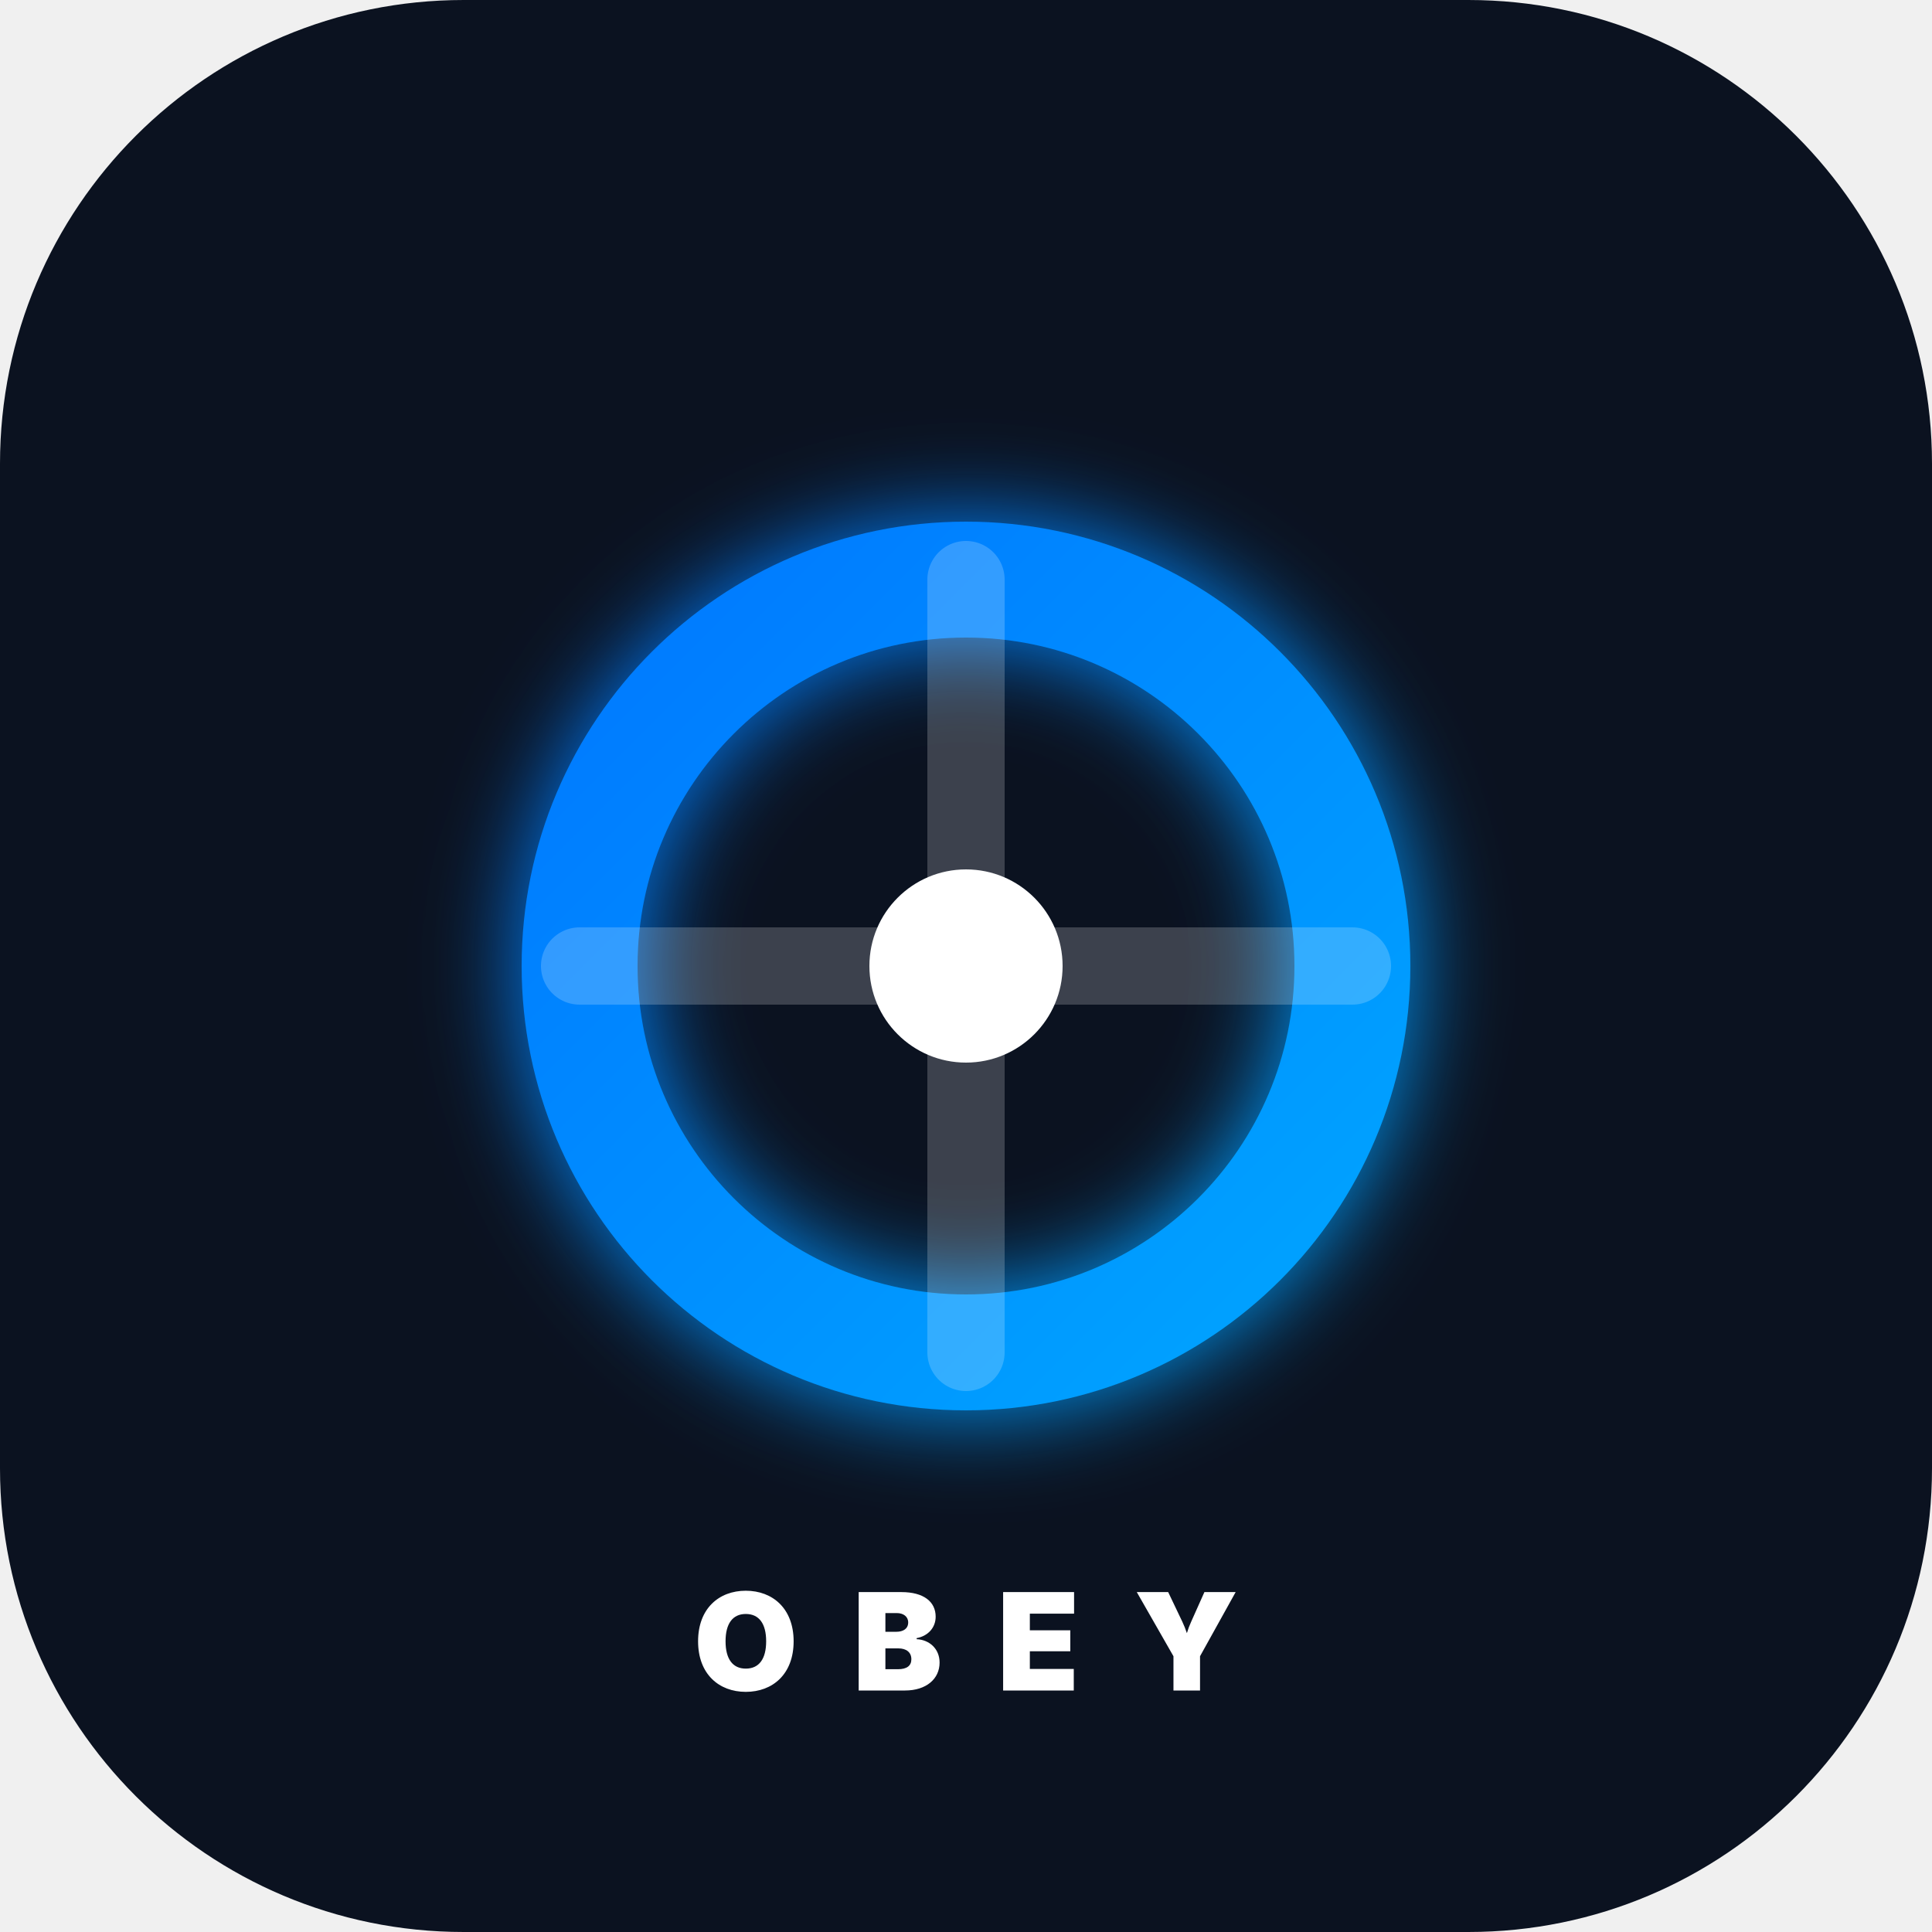
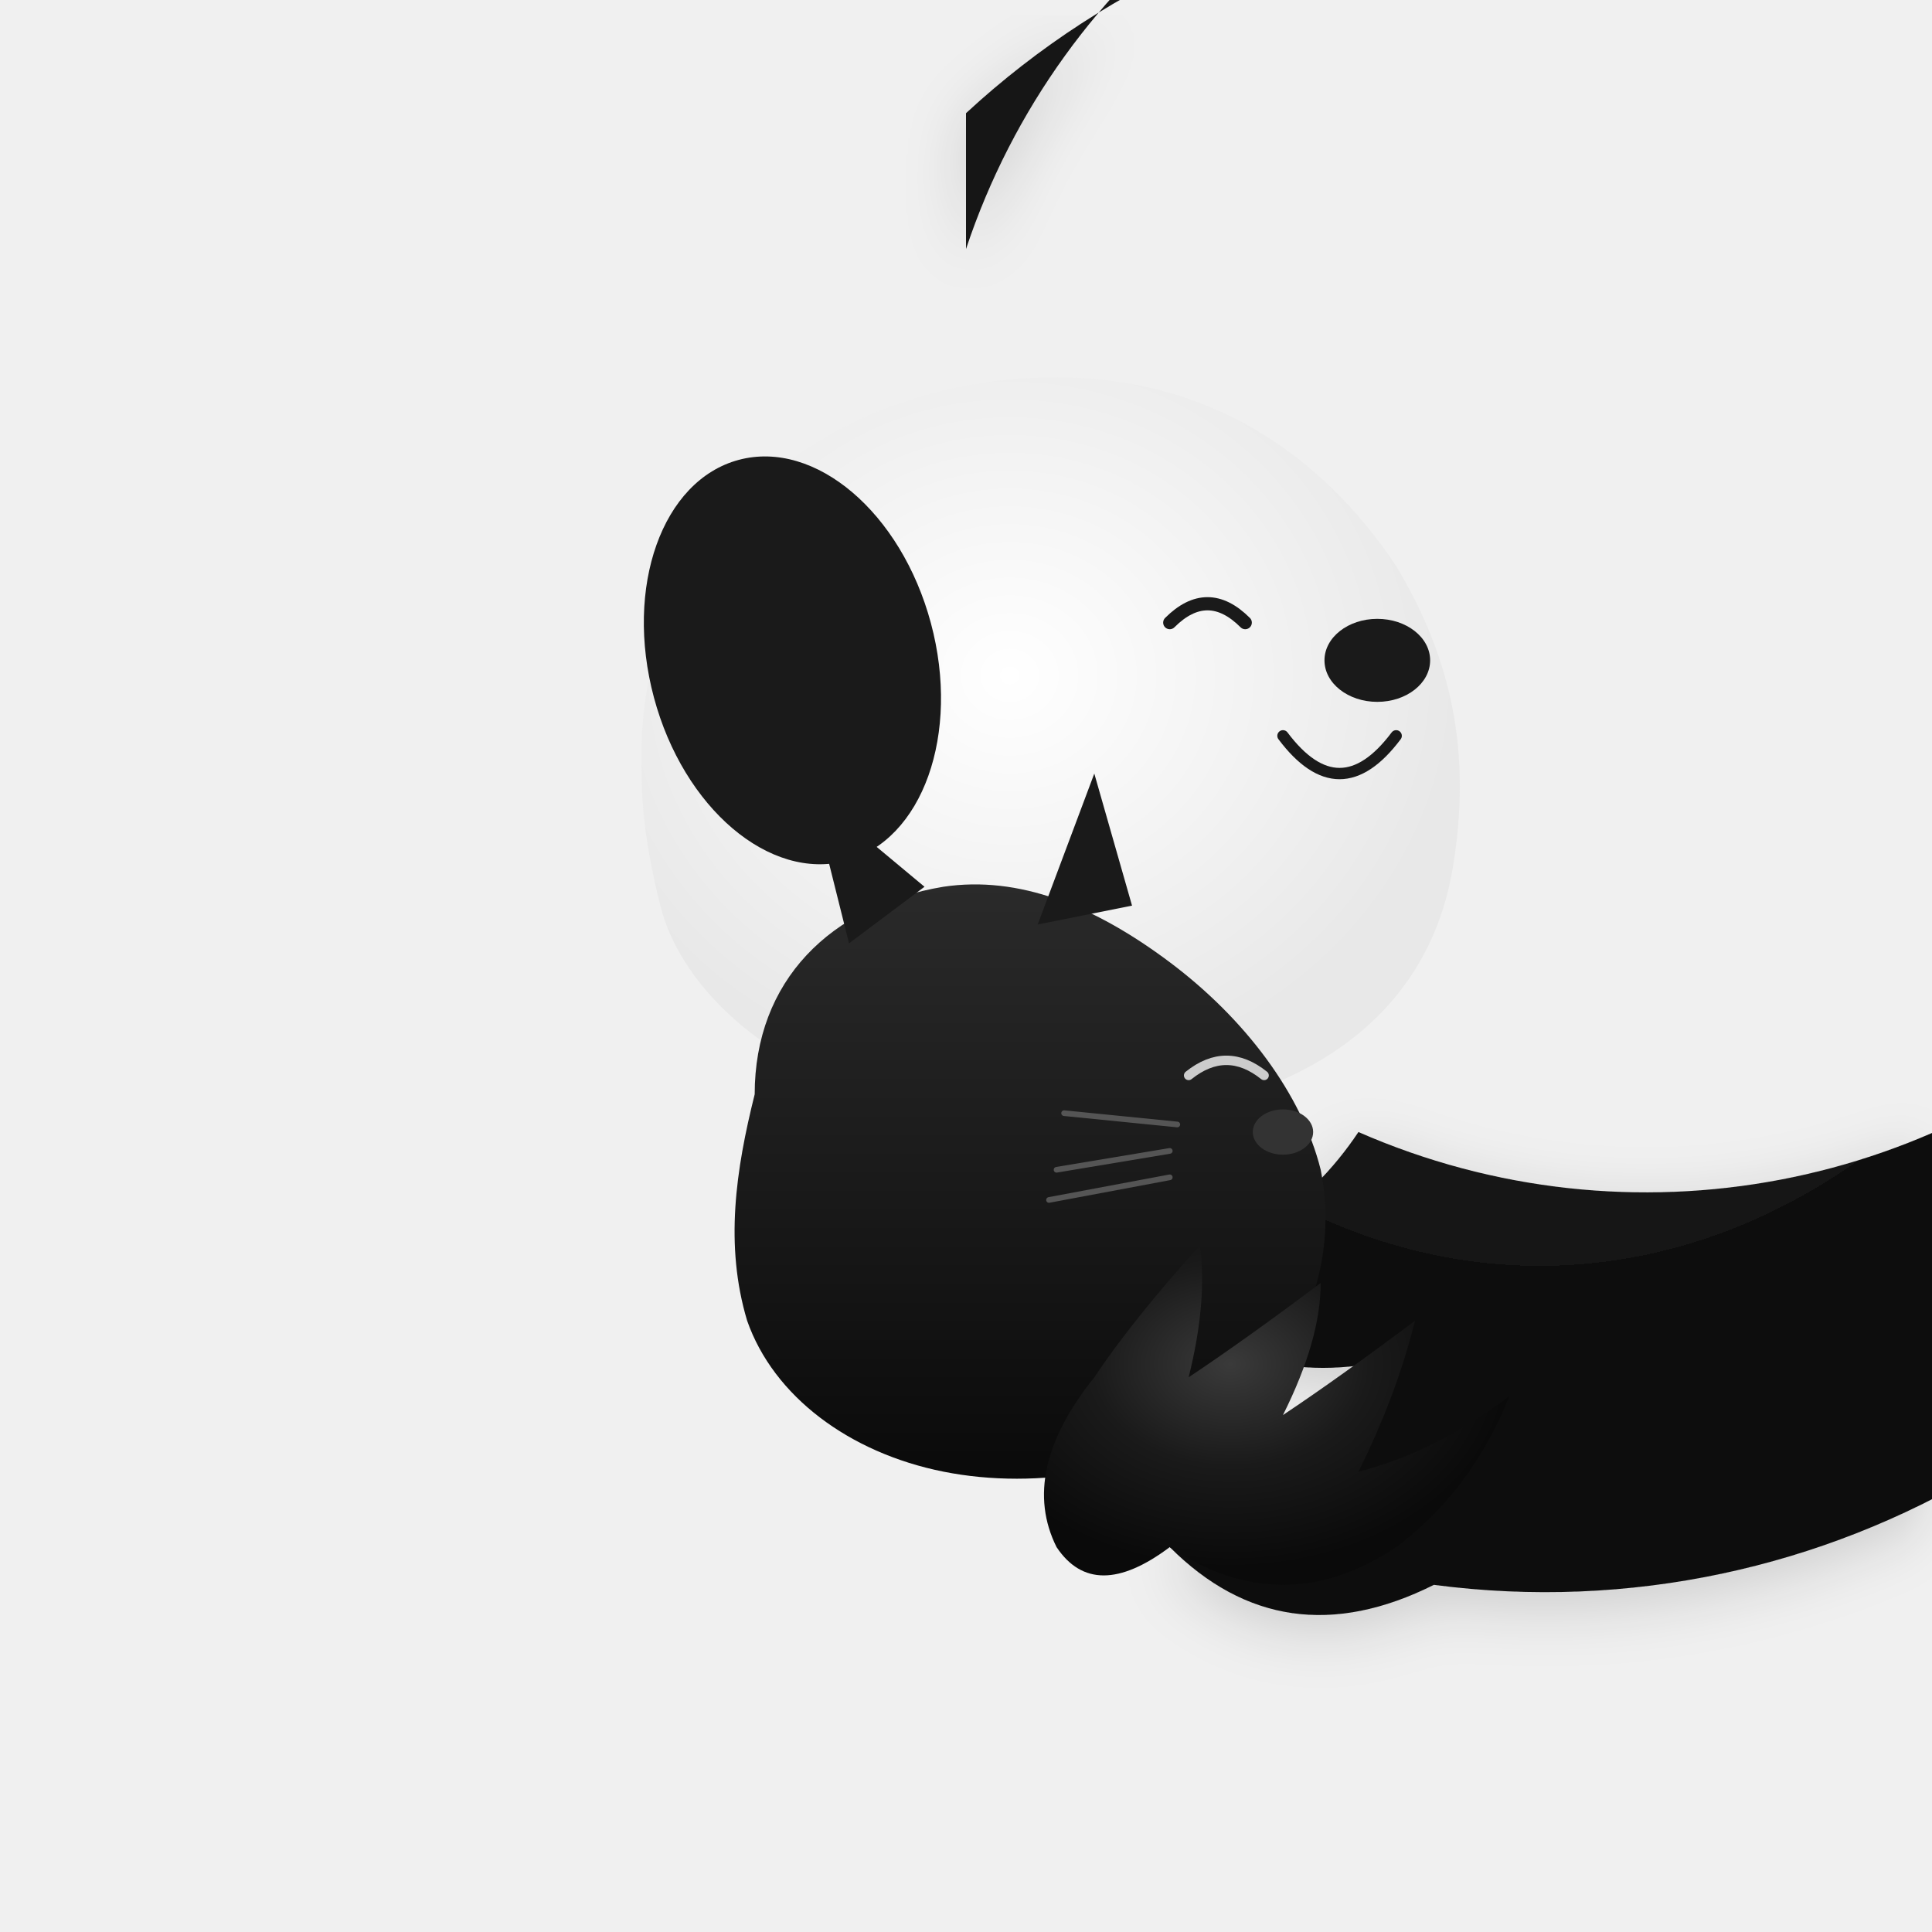
- <svg xmlns="http://www.w3.org/2000/svg" width="200" height="200" viewBox="0 0 200 200" fill="none">
+ <svg xmlns="http://www.w3.org/2000/svg" viewBox="0 0 512 512" width="512" height="512">
  <defs>
-     <linearGradient id="obey_grad" x1="0" y1="0" x2="200" y2="200" gradientUnits="userSpaceOnUse">
-       <stop stop-color="#0057FF" />
-       <stop offset="1" stop-color="#00C6FF" />
+     <radialGradient id="ringGrad" cx="40%" cy="35%" r="60%">
+       <stop offset="0%" stop-color="#3a3a3a" />
+       <stop offset="50%" stop-color="#1a1a1a" />
+       <stop offset="100%" stop-color="#0a0a0a" />
+     </radialGradient>
+     <radialGradient id="dogGrad" cx="45%" cy="40%" r="55%">
+       <stop offset="0%" stop-color="#ffffff" />
+       <stop offset="100%" stop-color="#e8e8e8" />
+     </radialGradient>
+     <linearGradient id="catGrad" x1="0" y1="0" x2="0" y2="1">
+       <stop offset="0%" stop-color="#2a2a2a" />
+       <stop offset="100%" stop-color="#0a0a0a" />
    </linearGradient>
-     <filter id="glow" x="-20%" y="-20%" width="140%" height="140%" filterUnits="userSpaceOnUse">
-       <feGaussianBlur stdDeviation="5" result="blur" />
-       <feComposite in="SourceGraphic" in2="blur" operator="over" />
+     <filter id="shadow" x="-10%" y="-10%" width="130%" height="130%">
+       <feDropShadow dx="0" dy="4" stdDeviation="8" flood-color="#000" flood-opacity="0.15" />
+     </filter>
+     <filter id="innerShadow">
+       <feGaussianBlur in="SourceAlpha" stdDeviation="3" result="blur" />
+       <feOffset dx="0" dy="2" result="offsetBlur" />
+       <feComposite in="SourceGraphic" in2="offsetBlur" operator="over" />
    </filter>
  </defs>
-   <rect width="200" height="200" rx="48" fill="#0B1220" />
-   <path d="M60 100C60 77.909 77.909 60 100 60C122.091 60 140 77.909 140 100C140 122.091 122.091 140 100 140C77.909 140 60 122.091 60 100Z" stroke="url(#obey_grad)" stroke-width="12" filter="url(#glow)" />
-   <path d="M100 60V140" stroke="white" stroke-width="8" stroke-linecap="round" opacity="0.2" />
-   <path d="M60 100H140" stroke="white" stroke-width="8" stroke-linecap="round" opacity="0.2" />
-   <circle cx="100" cy="100" r="10" fill="white" />
-   <text x="100" y="175" text-anchor="middle" fill="white" font-family="Inter, sans-serif" font-size="14" font-weight="900" letter-spacing="0.4em">OBEY</text>
+   <path d="M 256 30             A 226 226 0 1 1 380 420             Q 340 440 310 410             Q 350 390 370 360             Q 330 370 300 340             Q 340 330 360 300             A 190 190 0 1 0 256 66 Z" fill="url(#ringGrad)" filter="url(#shadow)" />
+   <path d="M 170 200             C 170 140, 220 100, 280 100             C 320 100, 350 120, 370 150             C 385 175, 390 200, 385 230             C 380 260, 360 280, 330 290             C 300 300, 260 300, 230 290             C 200 280, 180 260, 175 240             C 170 220, 170 210, 170 200 Z" fill="url(#dogGrad)" />
+   <ellipse cx="210" cy="175" rx="38" ry="55" fill="#1a1a1a" transform="rotate(-15 210 175)" />
+   <ellipse cx="365" cy="175" rx="14" ry="11" fill="#1a1a1a" />
+   <path d="M 340 195 Q 355 215 370 195" stroke="#1a1a1a" stroke-width="3" fill="none" stroke-linecap="round" />
+   <path d="M 310 165 Q 320 155 330 165" stroke="#1a1a1a" stroke-width="3.5" fill="none" stroke-linecap="round" />
+   <path d="M 200 290             C 200 260, 220 240, 250 235             C 270 232, 290 240, 310 255             C 330 270, 345 290, 350 310             C 355 335, 345 360, 325 375             C 305 390, 275 395, 250 390             C 225 385, 205 370, 198 350             C 192 330, 195 310, 200 290 Z" fill="url(#catGrad)" />
+   <path d="M 225 250 L 215 210 L 245 235 Z" fill="#1a1a1a" />
+   <path d="M 275 245 L 290 205 L 300 240 Z" fill="#1a1a1a" />
+   <ellipse cx="340" cy="300" rx="8" ry="6" fill="#333" />
+   <line x1="310" y1="305" x2="280" y2="310" stroke="#555" stroke-width="1.5" stroke-linecap="round" />
+   <line x1="310" y1="312" x2="278" y2="318" stroke="#555" stroke-width="1.5" stroke-linecap="round" />
+   <line x1="312" y1="298" x2="282" y2="295" stroke="#555" stroke-width="1.5" stroke-linecap="round" />
+   <path d="M 315 285 Q 325 277 335 285" stroke="#ccc" stroke-width="2.5" fill="none" stroke-linecap="round" />
+   <path d="M 310 410             Q 340 430 370 410             Q 390 395 400 370             Q 380 385 360 390             Q 370 370 375 350             Q 355 365 340 375             Q 350 355 350 340             Q 330 355 315 365             Q 320 345 318 330             Q 300 350 290 365             Q 270 390 280 410             Q 290 425 310 410 Z" fill="url(#ringGrad)" />
</svg>
